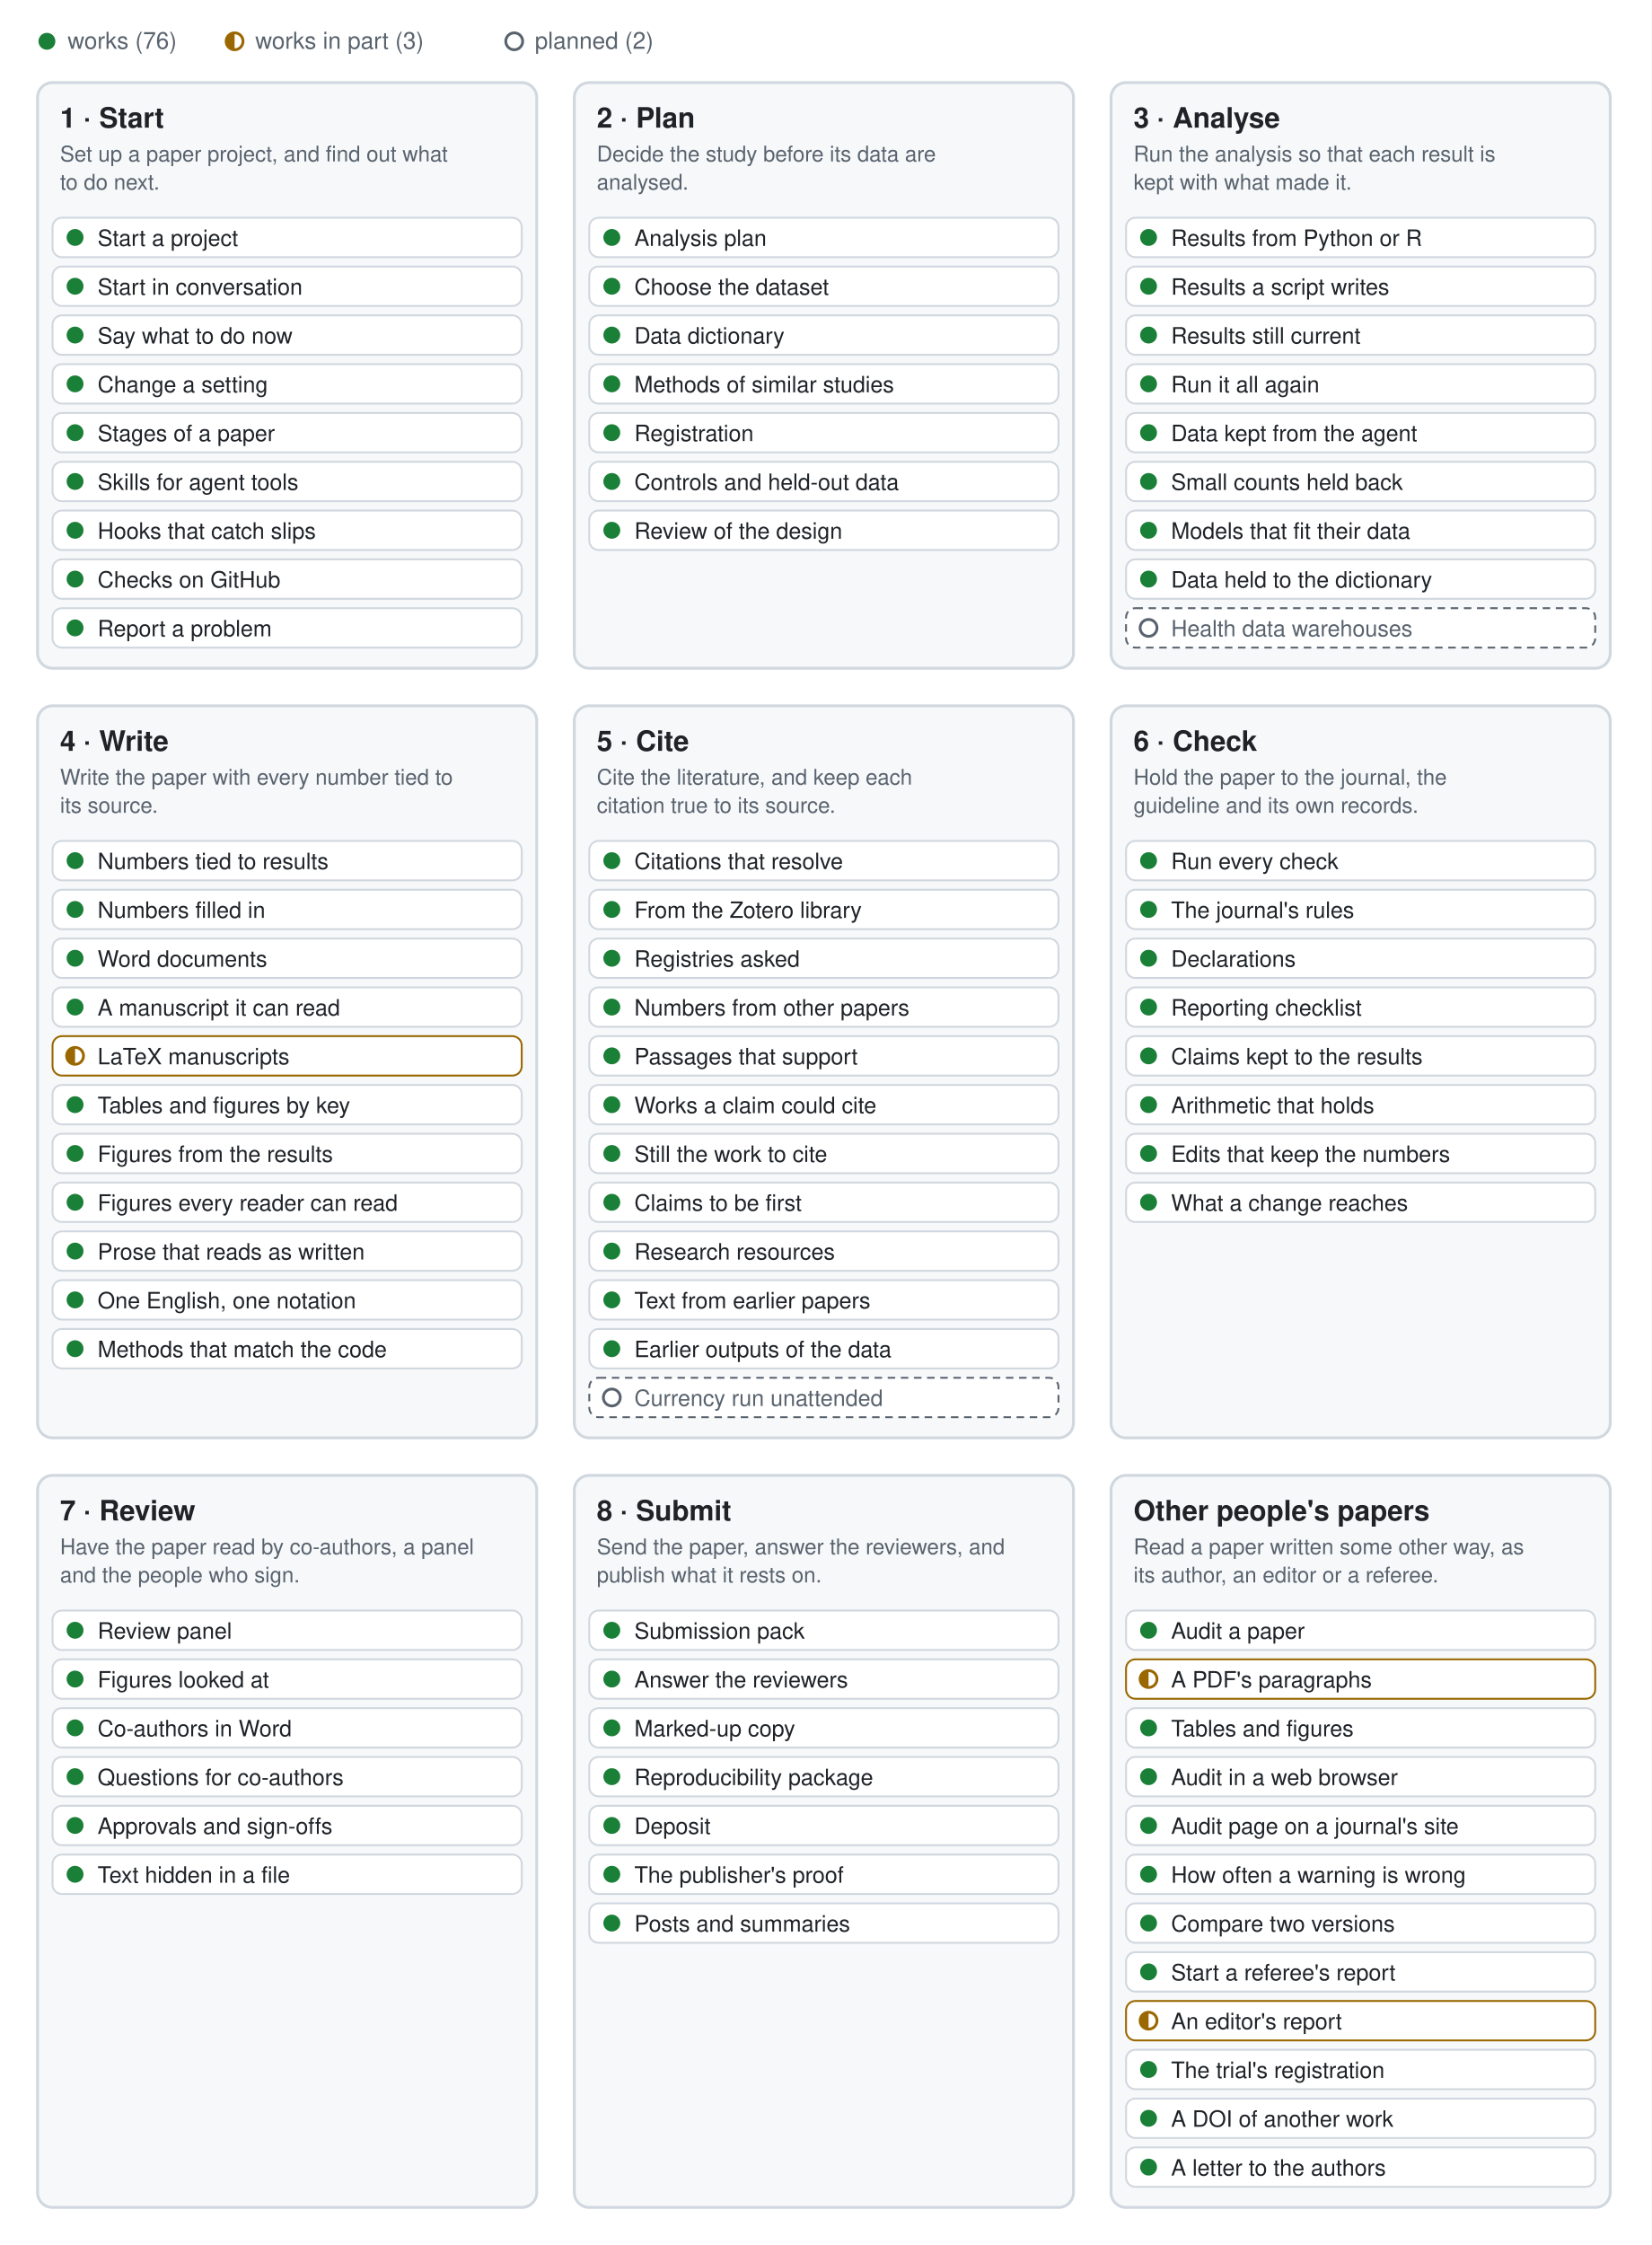
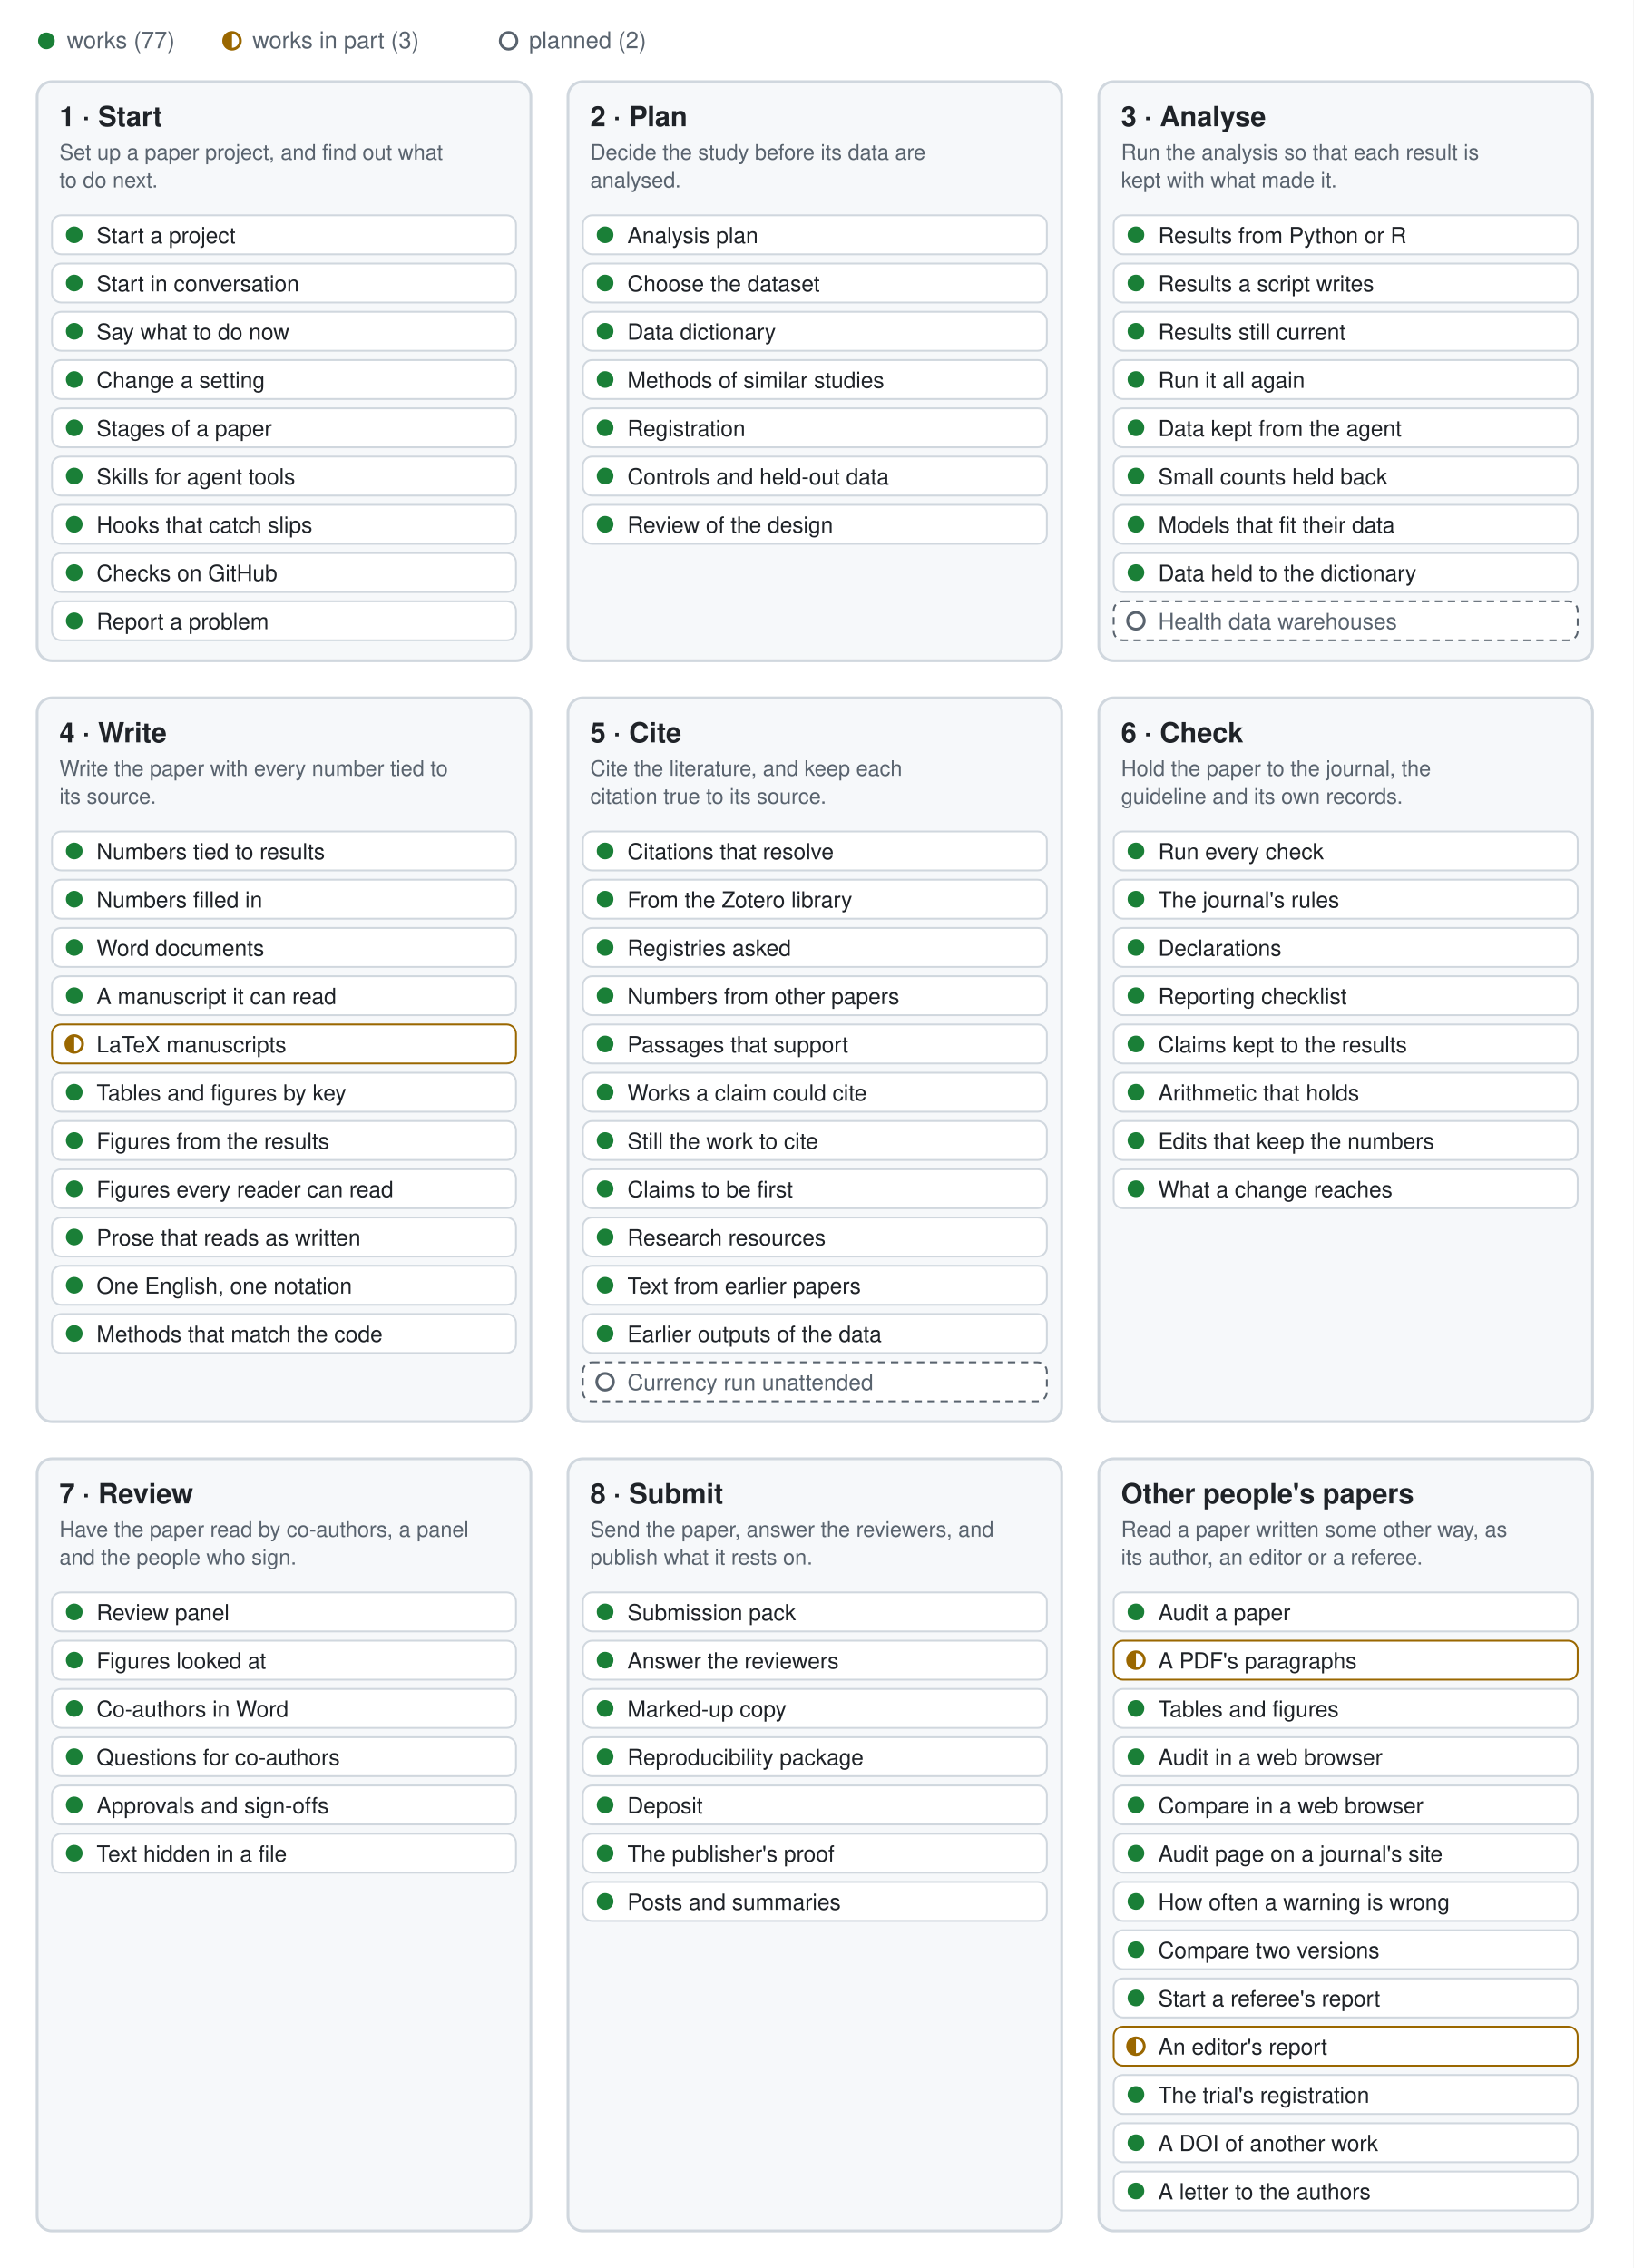
- <svg xmlns="http://www.w3.org/2000/svg" viewBox="0 0 880 1196" width="880" height="1196" role="img" font-family="-apple-system, 'Segoe UI', Helvetica, Arial, sans-serif">
-   <rect width="880" height="1196" fill="#ffffff" />
+ <svg xmlns="http://www.w3.org/2000/svg" viewBox="0 0 880 1222" width="880" height="1222" role="img" font-family="-apple-system, 'Segoe UI', Helvetica, Arial, sans-serif">
+   <rect width="880" height="1222" fill="#ffffff" />
  <circle cx="25" cy="22" r="4.5" fill="#1a7f37" />
-   <text x="36" y="26" font-size="12.5" fill="#59636e">works (76)</text>
+   <text x="36" y="26" font-size="12.5" fill="#59636e">works (77)</text>
  <circle cx="125" cy="22" r="4.5" fill="#ffffff" stroke="#9a6700" stroke-width="1.5" />
  <path d="M 125 17.5 A 4.5 4.5 0 0 0 125 26.5 Z" fill="#9a6700" />
  <text x="136" y="26" font-size="12.5" fill="#59636e">works in part (3)</text>
  <circle cx="274" cy="22" r="4.5" fill="#ffffff" stroke="#59636e" stroke-width="1.5" />
  <text x="285" y="26" font-size="12.5" fill="#59636e">planned (2)</text>
  <rect x="20" y="44" width="266" height="312" rx="8" fill="#f6f8fa" stroke="#d0d7de" stroke-width="1.5" />
  <text x="32" y="68" font-size="15" font-weight="600" fill="#1f2328">1 · Start</text>
  <text x="32" y="86" font-size="11.5" fill="#59636e">Set up a paper project, and find out what</text>
  <text x="32" y="101" font-size="11.5" fill="#59636e">to do next.</text>
  <rect x="28" y="116" width="250" height="21" rx="5" fill="#ffffff" stroke="#d0d7de" stroke-width="1" />
  <circle cx="40" cy="126.5" r="4.5" fill="#1a7f37" />
  <text x="52" y="131" font-size="12" fill="#1f2328">Start a project</text>
  <rect x="28" y="142" width="250" height="21" rx="5" fill="#ffffff" stroke="#d0d7de" stroke-width="1" />
  <circle cx="40" cy="152.5" r="4.5" fill="#1a7f37" />
  <text x="52" y="157" font-size="12" fill="#1f2328">Start in conversation</text>
  <rect x="28" y="168" width="250" height="21" rx="5" fill="#ffffff" stroke="#d0d7de" stroke-width="1" />
  <circle cx="40" cy="178.5" r="4.5" fill="#1a7f37" />
  <text x="52" y="183" font-size="12" fill="#1f2328">Say what to do now</text>
  <rect x="28" y="194" width="250" height="21" rx="5" fill="#ffffff" stroke="#d0d7de" stroke-width="1" />
  <circle cx="40" cy="204.5" r="4.5" fill="#1a7f37" />
  <text x="52" y="209" font-size="12" fill="#1f2328">Change a setting</text>
  <rect x="28" y="220" width="250" height="21" rx="5" fill="#ffffff" stroke="#d0d7de" stroke-width="1" />
  <circle cx="40" cy="230.5" r="4.5" fill="#1a7f37" />
  <text x="52" y="235" font-size="12" fill="#1f2328">Stages of a paper</text>
  <rect x="28" y="246" width="250" height="21" rx="5" fill="#ffffff" stroke="#d0d7de" stroke-width="1" />
  <circle cx="40" cy="256.5" r="4.5" fill="#1a7f37" />
  <text x="52" y="261" font-size="12" fill="#1f2328">Skills for agent tools</text>
  <rect x="28" y="272" width="250" height="21" rx="5" fill="#ffffff" stroke="#d0d7de" stroke-width="1" />
  <circle cx="40" cy="282.5" r="4.5" fill="#1a7f37" />
  <text x="52" y="287" font-size="12" fill="#1f2328">Hooks that catch slips</text>
  <rect x="28" y="298" width="250" height="21" rx="5" fill="#ffffff" stroke="#d0d7de" stroke-width="1" />
  <circle cx="40" cy="308.5" r="4.5" fill="#1a7f37" />
  <text x="52" y="313" font-size="12" fill="#1f2328">Checks on GitHub</text>
  <rect x="28" y="324" width="250" height="21" rx="5" fill="#ffffff" stroke="#d0d7de" stroke-width="1" />
  <circle cx="40" cy="334.5" r="4.5" fill="#1a7f37" />
  <text x="52" y="339" font-size="12" fill="#1f2328">Report a problem</text>
  <rect x="306" y="44" width="266" height="312" rx="8" fill="#f6f8fa" stroke="#d0d7de" stroke-width="1.5" />
  <text x="318" y="68" font-size="15" font-weight="600" fill="#1f2328">2 · Plan</text>
  <text x="318" y="86" font-size="11.5" fill="#59636e">Decide the study before its data are</text>
  <text x="318" y="101" font-size="11.5" fill="#59636e">analysed.</text>
  <rect x="314" y="116" width="250" height="21" rx="5" fill="#ffffff" stroke="#d0d7de" stroke-width="1" />
  <circle cx="326" cy="126.5" r="4.5" fill="#1a7f37" />
  <text x="338" y="131" font-size="12" fill="#1f2328">Analysis plan</text>
  <rect x="314" y="142" width="250" height="21" rx="5" fill="#ffffff" stroke="#d0d7de" stroke-width="1" />
  <circle cx="326" cy="152.5" r="4.5" fill="#1a7f37" />
  <text x="338" y="157" font-size="12" fill="#1f2328">Choose the dataset</text>
  <rect x="314" y="168" width="250" height="21" rx="5" fill="#ffffff" stroke="#d0d7de" stroke-width="1" />
  <circle cx="326" cy="178.5" r="4.5" fill="#1a7f37" />
  <text x="338" y="183" font-size="12" fill="#1f2328">Data dictionary</text>
  <rect x="314" y="194" width="250" height="21" rx="5" fill="#ffffff" stroke="#d0d7de" stroke-width="1" />
  <circle cx="326" cy="204.5" r="4.5" fill="#1a7f37" />
  <text x="338" y="209" font-size="12" fill="#1f2328">Methods of similar studies</text>
  <rect x="314" y="220" width="250" height="21" rx="5" fill="#ffffff" stroke="#d0d7de" stroke-width="1" />
  <circle cx="326" cy="230.5" r="4.5" fill="#1a7f37" />
  <text x="338" y="235" font-size="12" fill="#1f2328">Registration</text>
  <rect x="314" y="246" width="250" height="21" rx="5" fill="#ffffff" stroke="#d0d7de" stroke-width="1" />
  <circle cx="326" cy="256.5" r="4.5" fill="#1a7f37" />
  <text x="338" y="261" font-size="12" fill="#1f2328">Controls and held-out data</text>
  <rect x="314" y="272" width="250" height="21" rx="5" fill="#ffffff" stroke="#d0d7de" stroke-width="1" />
  <circle cx="326" cy="282.5" r="4.5" fill="#1a7f37" />
  <text x="338" y="287" font-size="12" fill="#1f2328">Review of the design</text>
  <rect x="592" y="44" width="266" height="312" rx="8" fill="#f6f8fa" stroke="#d0d7de" stroke-width="1.5" />
  <text x="604" y="68" font-size="15" font-weight="600" fill="#1f2328">3 · Analyse</text>
  <text x="604" y="86" font-size="11.5" fill="#59636e">Run the analysis so that each result is</text>
  <text x="604" y="101" font-size="11.5" fill="#59636e">kept with what made it.</text>
  <rect x="600" y="116" width="250" height="21" rx="5" fill="#ffffff" stroke="#d0d7de" stroke-width="1" />
  <circle cx="612" cy="126.5" r="4.5" fill="#1a7f37" />
  <text x="624" y="131" font-size="12" fill="#1f2328">Results from Python or R</text>
  <rect x="600" y="142" width="250" height="21" rx="5" fill="#ffffff" stroke="#d0d7de" stroke-width="1" />
  <circle cx="612" cy="152.5" r="4.5" fill="#1a7f37" />
  <text x="624" y="157" font-size="12" fill="#1f2328">Results a script writes</text>
  <rect x="600" y="168" width="250" height="21" rx="5" fill="#ffffff" stroke="#d0d7de" stroke-width="1" />
  <circle cx="612" cy="178.5" r="4.5" fill="#1a7f37" />
  <text x="624" y="183" font-size="12" fill="#1f2328">Results still current</text>
  <rect x="600" y="194" width="250" height="21" rx="5" fill="#ffffff" stroke="#d0d7de" stroke-width="1" />
  <circle cx="612" cy="204.5" r="4.5" fill="#1a7f37" />
  <text x="624" y="209" font-size="12" fill="#1f2328">Run it all again</text>
  <rect x="600" y="220" width="250" height="21" rx="5" fill="#ffffff" stroke="#d0d7de" stroke-width="1" />
  <circle cx="612" cy="230.5" r="4.5" fill="#1a7f37" />
  <text x="624" y="235" font-size="12" fill="#1f2328">Data kept from the agent</text>
  <rect x="600" y="246" width="250" height="21" rx="5" fill="#ffffff" stroke="#d0d7de" stroke-width="1" />
  <circle cx="612" cy="256.5" r="4.5" fill="#1a7f37" />
  <text x="624" y="261" font-size="12" fill="#1f2328">Small counts held back</text>
  <rect x="600" y="272" width="250" height="21" rx="5" fill="#ffffff" stroke="#d0d7de" stroke-width="1" />
  <circle cx="612" cy="282.5" r="4.5" fill="#1a7f37" />
  <text x="624" y="287" font-size="12" fill="#1f2328">Models that fit their data</text>
  <rect x="600" y="298" width="250" height="21" rx="5" fill="#ffffff" stroke="#d0d7de" stroke-width="1" />
  <circle cx="612" cy="308.5" r="4.5" fill="#1a7f37" />
  <text x="624" y="313" font-size="12" fill="#1f2328">Data held to the dictionary</text>
  <rect x="600" y="324" width="250" height="21" rx="5" fill="#ffffff" stroke="#59636e" stroke-width="1" stroke-dasharray="4 3" />
  <circle cx="612" cy="334.5" r="4.5" fill="#ffffff" stroke="#59636e" stroke-width="1.5" />
  <text x="624" y="339" font-size="12" fill="#59636e">Health data warehouses</text>
  <rect x="20" y="376" width="266" height="390" rx="8" fill="#f6f8fa" stroke="#d0d7de" stroke-width="1.5" />
  <text x="32" y="400" font-size="15" font-weight="600" fill="#1f2328">4 · Write</text>
  <text x="32" y="418" font-size="11.5" fill="#59636e">Write the paper with every number tied to</text>
  <text x="32" y="433" font-size="11.5" fill="#59636e">its source.</text>
  <rect x="28" y="448" width="250" height="21" rx="5" fill="#ffffff" stroke="#d0d7de" stroke-width="1" />
  <circle cx="40" cy="458.5" r="4.5" fill="#1a7f37" />
  <text x="52" y="463" font-size="12" fill="#1f2328">Numbers tied to results</text>
  <rect x="28" y="474" width="250" height="21" rx="5" fill="#ffffff" stroke="#d0d7de" stroke-width="1" />
  <circle cx="40" cy="484.5" r="4.5" fill="#1a7f37" />
  <text x="52" y="489" font-size="12" fill="#1f2328">Numbers filled in</text>
  <rect x="28" y="500" width="250" height="21" rx="5" fill="#ffffff" stroke="#d0d7de" stroke-width="1" />
  <circle cx="40" cy="510.5" r="4.5" fill="#1a7f37" />
  <text x="52" y="515" font-size="12" fill="#1f2328">Word documents</text>
  <rect x="28" y="526" width="250" height="21" rx="5" fill="#ffffff" stroke="#d0d7de" stroke-width="1" />
  <circle cx="40" cy="536.5" r="4.5" fill="#1a7f37" />
  <text x="52" y="541" font-size="12" fill="#1f2328">A manuscript it can read</text>
  <rect x="28" y="552" width="250" height="21" rx="5" fill="#ffffff" stroke="#9a6700" stroke-width="1" />
  <circle cx="40" cy="562.5" r="4.5" fill="#ffffff" stroke="#9a6700" stroke-width="1.5" />
  <path d="M 40 558.0 A 4.5 4.5 0 0 0 40 567.0 Z" fill="#9a6700" />
  <text x="52" y="567" font-size="12" fill="#1f2328">LaTeX manuscripts</text>
  <rect x="28" y="578" width="250" height="21" rx="5" fill="#ffffff" stroke="#d0d7de" stroke-width="1" />
  <circle cx="40" cy="588.5" r="4.5" fill="#1a7f37" />
  <text x="52" y="593" font-size="12" fill="#1f2328">Tables and figures by key</text>
  <rect x="28" y="604" width="250" height="21" rx="5" fill="#ffffff" stroke="#d0d7de" stroke-width="1" />
  <circle cx="40" cy="614.5" r="4.5" fill="#1a7f37" />
  <text x="52" y="619" font-size="12" fill="#1f2328">Figures from the results</text>
  <rect x="28" y="630" width="250" height="21" rx="5" fill="#ffffff" stroke="#d0d7de" stroke-width="1" />
  <circle cx="40" cy="640.5" r="4.5" fill="#1a7f37" />
  <text x="52" y="645" font-size="12" fill="#1f2328">Figures every reader can read</text>
  <rect x="28" y="656" width="250" height="21" rx="5" fill="#ffffff" stroke="#d0d7de" stroke-width="1" />
  <circle cx="40" cy="666.5" r="4.5" fill="#1a7f37" />
  <text x="52" y="671" font-size="12" fill="#1f2328">Prose that reads as written</text>
  <rect x="28" y="682" width="250" height="21" rx="5" fill="#ffffff" stroke="#d0d7de" stroke-width="1" />
  <circle cx="40" cy="692.5" r="4.5" fill="#1a7f37" />
  <text x="52" y="697" font-size="12" fill="#1f2328">One English, one notation</text>
  <rect x="28" y="708" width="250" height="21" rx="5" fill="#ffffff" stroke="#d0d7de" stroke-width="1" />
  <circle cx="40" cy="718.5" r="4.5" fill="#1a7f37" />
  <text x="52" y="723" font-size="12" fill="#1f2328">Methods that match the code</text>
  <rect x="306" y="376" width="266" height="390" rx="8" fill="#f6f8fa" stroke="#d0d7de" stroke-width="1.5" />
  <text x="318" y="400" font-size="15" font-weight="600" fill="#1f2328">5 · Cite</text>
  <text x="318" y="418" font-size="11.5" fill="#59636e">Cite the literature, and keep each</text>
  <text x="318" y="433" font-size="11.5" fill="#59636e">citation true to its source.</text>
  <rect x="314" y="448" width="250" height="21" rx="5" fill="#ffffff" stroke="#d0d7de" stroke-width="1" />
  <circle cx="326" cy="458.5" r="4.5" fill="#1a7f37" />
  <text x="338" y="463" font-size="12" fill="#1f2328">Citations that resolve</text>
  <rect x="314" y="474" width="250" height="21" rx="5" fill="#ffffff" stroke="#d0d7de" stroke-width="1" />
  <circle cx="326" cy="484.5" r="4.5" fill="#1a7f37" />
  <text x="338" y="489" font-size="12" fill="#1f2328">From the Zotero library</text>
  <rect x="314" y="500" width="250" height="21" rx="5" fill="#ffffff" stroke="#d0d7de" stroke-width="1" />
  <circle cx="326" cy="510.5" r="4.5" fill="#1a7f37" />
  <text x="338" y="515" font-size="12" fill="#1f2328">Registries asked</text>
  <rect x="314" y="526" width="250" height="21" rx="5" fill="#ffffff" stroke="#d0d7de" stroke-width="1" />
  <circle cx="326" cy="536.5" r="4.5" fill="#1a7f37" />
  <text x="338" y="541" font-size="12" fill="#1f2328">Numbers from other papers</text>
  <rect x="314" y="552" width="250" height="21" rx="5" fill="#ffffff" stroke="#d0d7de" stroke-width="1" />
  <circle cx="326" cy="562.5" r="4.5" fill="#1a7f37" />
  <text x="338" y="567" font-size="12" fill="#1f2328">Passages that support</text>
  <rect x="314" y="578" width="250" height="21" rx="5" fill="#ffffff" stroke="#d0d7de" stroke-width="1" />
  <circle cx="326" cy="588.5" r="4.5" fill="#1a7f37" />
  <text x="338" y="593" font-size="12" fill="#1f2328">Works a claim could cite</text>
  <rect x="314" y="604" width="250" height="21" rx="5" fill="#ffffff" stroke="#d0d7de" stroke-width="1" />
  <circle cx="326" cy="614.5" r="4.5" fill="#1a7f37" />
  <text x="338" y="619" font-size="12" fill="#1f2328">Still the work to cite</text>
  <rect x="314" y="630" width="250" height="21" rx="5" fill="#ffffff" stroke="#d0d7de" stroke-width="1" />
  <circle cx="326" cy="640.5" r="4.5" fill="#1a7f37" />
  <text x="338" y="645" font-size="12" fill="#1f2328">Claims to be first</text>
  <rect x="314" y="656" width="250" height="21" rx="5" fill="#ffffff" stroke="#d0d7de" stroke-width="1" />
  <circle cx="326" cy="666.5" r="4.5" fill="#1a7f37" />
  <text x="338" y="671" font-size="12" fill="#1f2328">Research resources</text>
  <rect x="314" y="682" width="250" height="21" rx="5" fill="#ffffff" stroke="#d0d7de" stroke-width="1" />
  <circle cx="326" cy="692.5" r="4.5" fill="#1a7f37" />
  <text x="338" y="697" font-size="12" fill="#1f2328">Text from earlier papers</text>
  <rect x="314" y="708" width="250" height="21" rx="5" fill="#ffffff" stroke="#d0d7de" stroke-width="1" />
  <circle cx="326" cy="718.5" r="4.5" fill="#1a7f37" />
  <text x="338" y="723" font-size="12" fill="#1f2328">Earlier outputs of the data</text>
  <rect x="314" y="734" width="250" height="21" rx="5" fill="#ffffff" stroke="#59636e" stroke-width="1" stroke-dasharray="4 3" />
  <circle cx="326" cy="744.5" r="4.5" fill="#ffffff" stroke="#59636e" stroke-width="1.5" />
  <text x="338" y="749" font-size="12" fill="#59636e">Currency run unattended</text>
  <rect x="592" y="376" width="266" height="390" rx="8" fill="#f6f8fa" stroke="#d0d7de" stroke-width="1.5" />
  <text x="604" y="400" font-size="15" font-weight="600" fill="#1f2328">6 · Check</text>
  <text x="604" y="418" font-size="11.5" fill="#59636e">Hold the paper to the journal, the</text>
  <text x="604" y="433" font-size="11.5" fill="#59636e">guideline and its own records.</text>
  <rect x="600" y="448" width="250" height="21" rx="5" fill="#ffffff" stroke="#d0d7de" stroke-width="1" />
  <circle cx="612" cy="458.5" r="4.5" fill="#1a7f37" />
  <text x="624" y="463" font-size="12" fill="#1f2328">Run every check</text>
  <rect x="600" y="474" width="250" height="21" rx="5" fill="#ffffff" stroke="#d0d7de" stroke-width="1" />
  <circle cx="612" cy="484.5" r="4.5" fill="#1a7f37" />
  <text x="624" y="489" font-size="12" fill="#1f2328">The journal's rules</text>
  <rect x="600" y="500" width="250" height="21" rx="5" fill="#ffffff" stroke="#d0d7de" stroke-width="1" />
  <circle cx="612" cy="510.5" r="4.5" fill="#1a7f37" />
  <text x="624" y="515" font-size="12" fill="#1f2328">Declarations</text>
  <rect x="600" y="526" width="250" height="21" rx="5" fill="#ffffff" stroke="#d0d7de" stroke-width="1" />
  <circle cx="612" cy="536.5" r="4.5" fill="#1a7f37" />
  <text x="624" y="541" font-size="12" fill="#1f2328">Reporting checklist</text>
  <rect x="600" y="552" width="250" height="21" rx="5" fill="#ffffff" stroke="#d0d7de" stroke-width="1" />
  <circle cx="612" cy="562.5" r="4.5" fill="#1a7f37" />
  <text x="624" y="567" font-size="12" fill="#1f2328">Claims kept to the results</text>
  <rect x="600" y="578" width="250" height="21" rx="5" fill="#ffffff" stroke="#d0d7de" stroke-width="1" />
  <circle cx="612" cy="588.5" r="4.5" fill="#1a7f37" />
  <text x="624" y="593" font-size="12" fill="#1f2328">Arithmetic that holds</text>
  <rect x="600" y="604" width="250" height="21" rx="5" fill="#ffffff" stroke="#d0d7de" stroke-width="1" />
  <circle cx="612" cy="614.5" r="4.5" fill="#1a7f37" />
  <text x="624" y="619" font-size="12" fill="#1f2328">Edits that keep the numbers</text>
  <rect x="600" y="630" width="250" height="21" rx="5" fill="#ffffff" stroke="#d0d7de" stroke-width="1" />
  <circle cx="612" cy="640.5" r="4.5" fill="#1a7f37" />
  <text x="624" y="645" font-size="12" fill="#1f2328">What a change reaches</text>
-   <rect x="20" y="786" width="266" height="390" rx="8" fill="#f6f8fa" stroke="#d0d7de" stroke-width="1.5" />
+   <rect x="20" y="786" width="266" height="416" rx="8" fill="#f6f8fa" stroke="#d0d7de" stroke-width="1.5" />
  <text x="32" y="810" font-size="15" font-weight="600" fill="#1f2328">7 · Review</text>
  <text x="32" y="828" font-size="11.5" fill="#59636e">Have the paper read by co-authors, a panel</text>
  <text x="32" y="843" font-size="11.5" fill="#59636e">and the people who sign.</text>
  <rect x="28" y="858" width="250" height="21" rx="5" fill="#ffffff" stroke="#d0d7de" stroke-width="1" />
  <circle cx="40" cy="868.5" r="4.5" fill="#1a7f37" />
  <text x="52" y="873" font-size="12" fill="#1f2328">Review panel</text>
  <rect x="28" y="884" width="250" height="21" rx="5" fill="#ffffff" stroke="#d0d7de" stroke-width="1" />
  <circle cx="40" cy="894.5" r="4.5" fill="#1a7f37" />
  <text x="52" y="899" font-size="12" fill="#1f2328">Figures looked at</text>
  <rect x="28" y="910" width="250" height="21" rx="5" fill="#ffffff" stroke="#d0d7de" stroke-width="1" />
  <circle cx="40" cy="920.5" r="4.5" fill="#1a7f37" />
  <text x="52" y="925" font-size="12" fill="#1f2328">Co-authors in Word</text>
  <rect x="28" y="936" width="250" height="21" rx="5" fill="#ffffff" stroke="#d0d7de" stroke-width="1" />
  <circle cx="40" cy="946.5" r="4.5" fill="#1a7f37" />
  <text x="52" y="951" font-size="12" fill="#1f2328">Questions for co-authors</text>
  <rect x="28" y="962" width="250" height="21" rx="5" fill="#ffffff" stroke="#d0d7de" stroke-width="1" />
  <circle cx="40" cy="972.5" r="4.5" fill="#1a7f37" />
  <text x="52" y="977" font-size="12" fill="#1f2328">Approvals and sign-offs</text>
  <rect x="28" y="988" width="250" height="21" rx="5" fill="#ffffff" stroke="#d0d7de" stroke-width="1" />
  <circle cx="40" cy="998.5" r="4.5" fill="#1a7f37" />
  <text x="52" y="1003" font-size="12" fill="#1f2328">Text hidden in a file</text>
-   <rect x="306" y="786" width="266" height="390" rx="8" fill="#f6f8fa" stroke="#d0d7de" stroke-width="1.5" />
+   <rect x="306" y="786" width="266" height="416" rx="8" fill="#f6f8fa" stroke="#d0d7de" stroke-width="1.5" />
  <text x="318" y="810" font-size="15" font-weight="600" fill="#1f2328">8 · Submit</text>
  <text x="318" y="828" font-size="11.5" fill="#59636e">Send the paper, answer the reviewers, and</text>
  <text x="318" y="843" font-size="11.5" fill="#59636e">publish what it rests on.</text>
  <rect x="314" y="858" width="250" height="21" rx="5" fill="#ffffff" stroke="#d0d7de" stroke-width="1" />
  <circle cx="326" cy="868.5" r="4.5" fill="#1a7f37" />
  <text x="338" y="873" font-size="12" fill="#1f2328">Submission pack</text>
  <rect x="314" y="884" width="250" height="21" rx="5" fill="#ffffff" stroke="#d0d7de" stroke-width="1" />
  <circle cx="326" cy="894.5" r="4.5" fill="#1a7f37" />
  <text x="338" y="899" font-size="12" fill="#1f2328">Answer the reviewers</text>
  <rect x="314" y="910" width="250" height="21" rx="5" fill="#ffffff" stroke="#d0d7de" stroke-width="1" />
  <circle cx="326" cy="920.5" r="4.5" fill="#1a7f37" />
  <text x="338" y="925" font-size="12" fill="#1f2328">Marked-up copy</text>
  <rect x="314" y="936" width="250" height="21" rx="5" fill="#ffffff" stroke="#d0d7de" stroke-width="1" />
  <circle cx="326" cy="946.5" r="4.5" fill="#1a7f37" />
  <text x="338" y="951" font-size="12" fill="#1f2328">Reproducibility package</text>
  <rect x="314" y="962" width="250" height="21" rx="5" fill="#ffffff" stroke="#d0d7de" stroke-width="1" />
  <circle cx="326" cy="972.5" r="4.5" fill="#1a7f37" />
  <text x="338" y="977" font-size="12" fill="#1f2328">Deposit</text>
  <rect x="314" y="988" width="250" height="21" rx="5" fill="#ffffff" stroke="#d0d7de" stroke-width="1" />
  <circle cx="326" cy="998.5" r="4.5" fill="#1a7f37" />
  <text x="338" y="1003" font-size="12" fill="#1f2328">The publisher's proof</text>
  <rect x="314" y="1014" width="250" height="21" rx="5" fill="#ffffff" stroke="#d0d7de" stroke-width="1" />
  <circle cx="326" cy="1024.5" r="4.5" fill="#1a7f37" />
  <text x="338" y="1029" font-size="12" fill="#1f2328">Posts and summaries</text>
-   <rect x="592" y="786" width="266" height="390" rx="8" fill="#f6f8fa" stroke="#d0d7de" stroke-width="1.5" />
+   <rect x="592" y="786" width="266" height="416" rx="8" fill="#f6f8fa" stroke="#d0d7de" stroke-width="1.5" />
  <text x="604" y="810" font-size="15" font-weight="600" fill="#1f2328">Other people's papers</text>
  <text x="604" y="828" font-size="11.5" fill="#59636e">Read a paper written some other way, as</text>
  <text x="604" y="843" font-size="11.5" fill="#59636e">its author, an editor or a referee.</text>
  <rect x="600" y="858" width="250" height="21" rx="5" fill="#ffffff" stroke="#d0d7de" stroke-width="1" />
  <circle cx="612" cy="868.5" r="4.5" fill="#1a7f37" />
  <text x="624" y="873" font-size="12" fill="#1f2328">Audit a paper</text>
  <rect x="600" y="884" width="250" height="21" rx="5" fill="#ffffff" stroke="#9a6700" stroke-width="1" />
  <circle cx="612" cy="894.5" r="4.5" fill="#ffffff" stroke="#9a6700" stroke-width="1.5" />
  <path d="M 612 890.0 A 4.5 4.5 0 0 0 612 899.0 Z" fill="#9a6700" />
  <text x="624" y="899" font-size="12" fill="#1f2328">A PDF's paragraphs</text>
  <rect x="600" y="910" width="250" height="21" rx="5" fill="#ffffff" stroke="#d0d7de" stroke-width="1" />
  <circle cx="612" cy="920.5" r="4.5" fill="#1a7f37" />
  <text x="624" y="925" font-size="12" fill="#1f2328">Tables and figures</text>
  <rect x="600" y="936" width="250" height="21" rx="5" fill="#ffffff" stroke="#d0d7de" stroke-width="1" />
  <circle cx="612" cy="946.5" r="4.5" fill="#1a7f37" />
  <text x="624" y="951" font-size="12" fill="#1f2328">Audit in a web browser</text>
  <rect x="600" y="962" width="250" height="21" rx="5" fill="#ffffff" stroke="#d0d7de" stroke-width="1" />
  <circle cx="612" cy="972.5" r="4.5" fill="#1a7f37" />
-   <text x="624" y="977" font-size="12" fill="#1f2328">Audit page on a journal's site</text>
+   <text x="624" y="977" font-size="12" fill="#1f2328">Compare in a web browser</text>
  <rect x="600" y="988" width="250" height="21" rx="5" fill="#ffffff" stroke="#d0d7de" stroke-width="1" />
  <circle cx="612" cy="998.5" r="4.5" fill="#1a7f37" />
-   <text x="624" y="1003" font-size="12" fill="#1f2328">How often a warning is wrong</text>
+   <text x="624" y="1003" font-size="12" fill="#1f2328">Audit page on a journal's site</text>
  <rect x="600" y="1014" width="250" height="21" rx="5" fill="#ffffff" stroke="#d0d7de" stroke-width="1" />
  <circle cx="612" cy="1024.5" r="4.5" fill="#1a7f37" />
-   <text x="624" y="1029" font-size="12" fill="#1f2328">Compare two versions</text>
+   <text x="624" y="1029" font-size="12" fill="#1f2328">How often a warning is wrong</text>
  <rect x="600" y="1040" width="250" height="21" rx="5" fill="#ffffff" stroke="#d0d7de" stroke-width="1" />
  <circle cx="612" cy="1050.5" r="4.5" fill="#1a7f37" />
-   <text x="624" y="1055" font-size="12" fill="#1f2328">Start a referee's report</text>
-   <rect x="600" y="1066" width="250" height="21" rx="5" fill="#ffffff" stroke="#9a6700" stroke-width="1" />
-   <circle cx="612" cy="1076.5" r="4.5" fill="#ffffff" stroke="#9a6700" stroke-width="1.5" />
-   <path d="M 612 1072.0 A 4.5 4.5 0 0 0 612 1081.0 Z" fill="#9a6700" />
-   <text x="624" y="1081" font-size="12" fill="#1f2328">An editor's report</text>
-   <rect x="600" y="1092" width="250" height="21" rx="5" fill="#ffffff" stroke="#d0d7de" stroke-width="1" />
-   <circle cx="612" cy="1102.5" r="4.5" fill="#1a7f37" />
-   <text x="624" y="1107" font-size="12" fill="#1f2328">The trial's registration</text>
+   <text x="624" y="1055" font-size="12" fill="#1f2328">Compare two versions</text>
+   <rect x="600" y="1066" width="250" height="21" rx="5" fill="#ffffff" stroke="#d0d7de" stroke-width="1" />
+   <circle cx="612" cy="1076.5" r="4.5" fill="#1a7f37" />
+   <text x="624" y="1081" font-size="12" fill="#1f2328">Start a referee's report</text>
+   <rect x="600" y="1092" width="250" height="21" rx="5" fill="#ffffff" stroke="#9a6700" stroke-width="1" />
+   <circle cx="612" cy="1102.5" r="4.5" fill="#ffffff" stroke="#9a6700" stroke-width="1.5" />
+   <path d="M 612 1098.0 A 4.5 4.5 0 0 0 612 1107.0 Z" fill="#9a6700" />
+   <text x="624" y="1107" font-size="12" fill="#1f2328">An editor's report</text>
  <rect x="600" y="1118" width="250" height="21" rx="5" fill="#ffffff" stroke="#d0d7de" stroke-width="1" />
  <circle cx="612" cy="1128.5" r="4.5" fill="#1a7f37" />
-   <text x="624" y="1133" font-size="12" fill="#1f2328">A DOI of another work</text>
+   <text x="624" y="1133" font-size="12" fill="#1f2328">The trial's registration</text>
  <rect x="600" y="1144" width="250" height="21" rx="5" fill="#ffffff" stroke="#d0d7de" stroke-width="1" />
  <circle cx="612" cy="1154.5" r="4.5" fill="#1a7f37" />
-   <text x="624" y="1159" font-size="12" fill="#1f2328">A letter to the authors</text>
+   <text x="624" y="1159" font-size="12" fill="#1f2328">A DOI of another work</text>
+   <rect x="600" y="1170" width="250" height="21" rx="5" fill="#ffffff" stroke="#d0d7de" stroke-width="1" />
+   <circle cx="612" cy="1180.5" r="4.5" fill="#1a7f37" />
+   <text x="624" y="1185" font-size="12" fill="#1f2328">A letter to the authors</text>
</svg>
